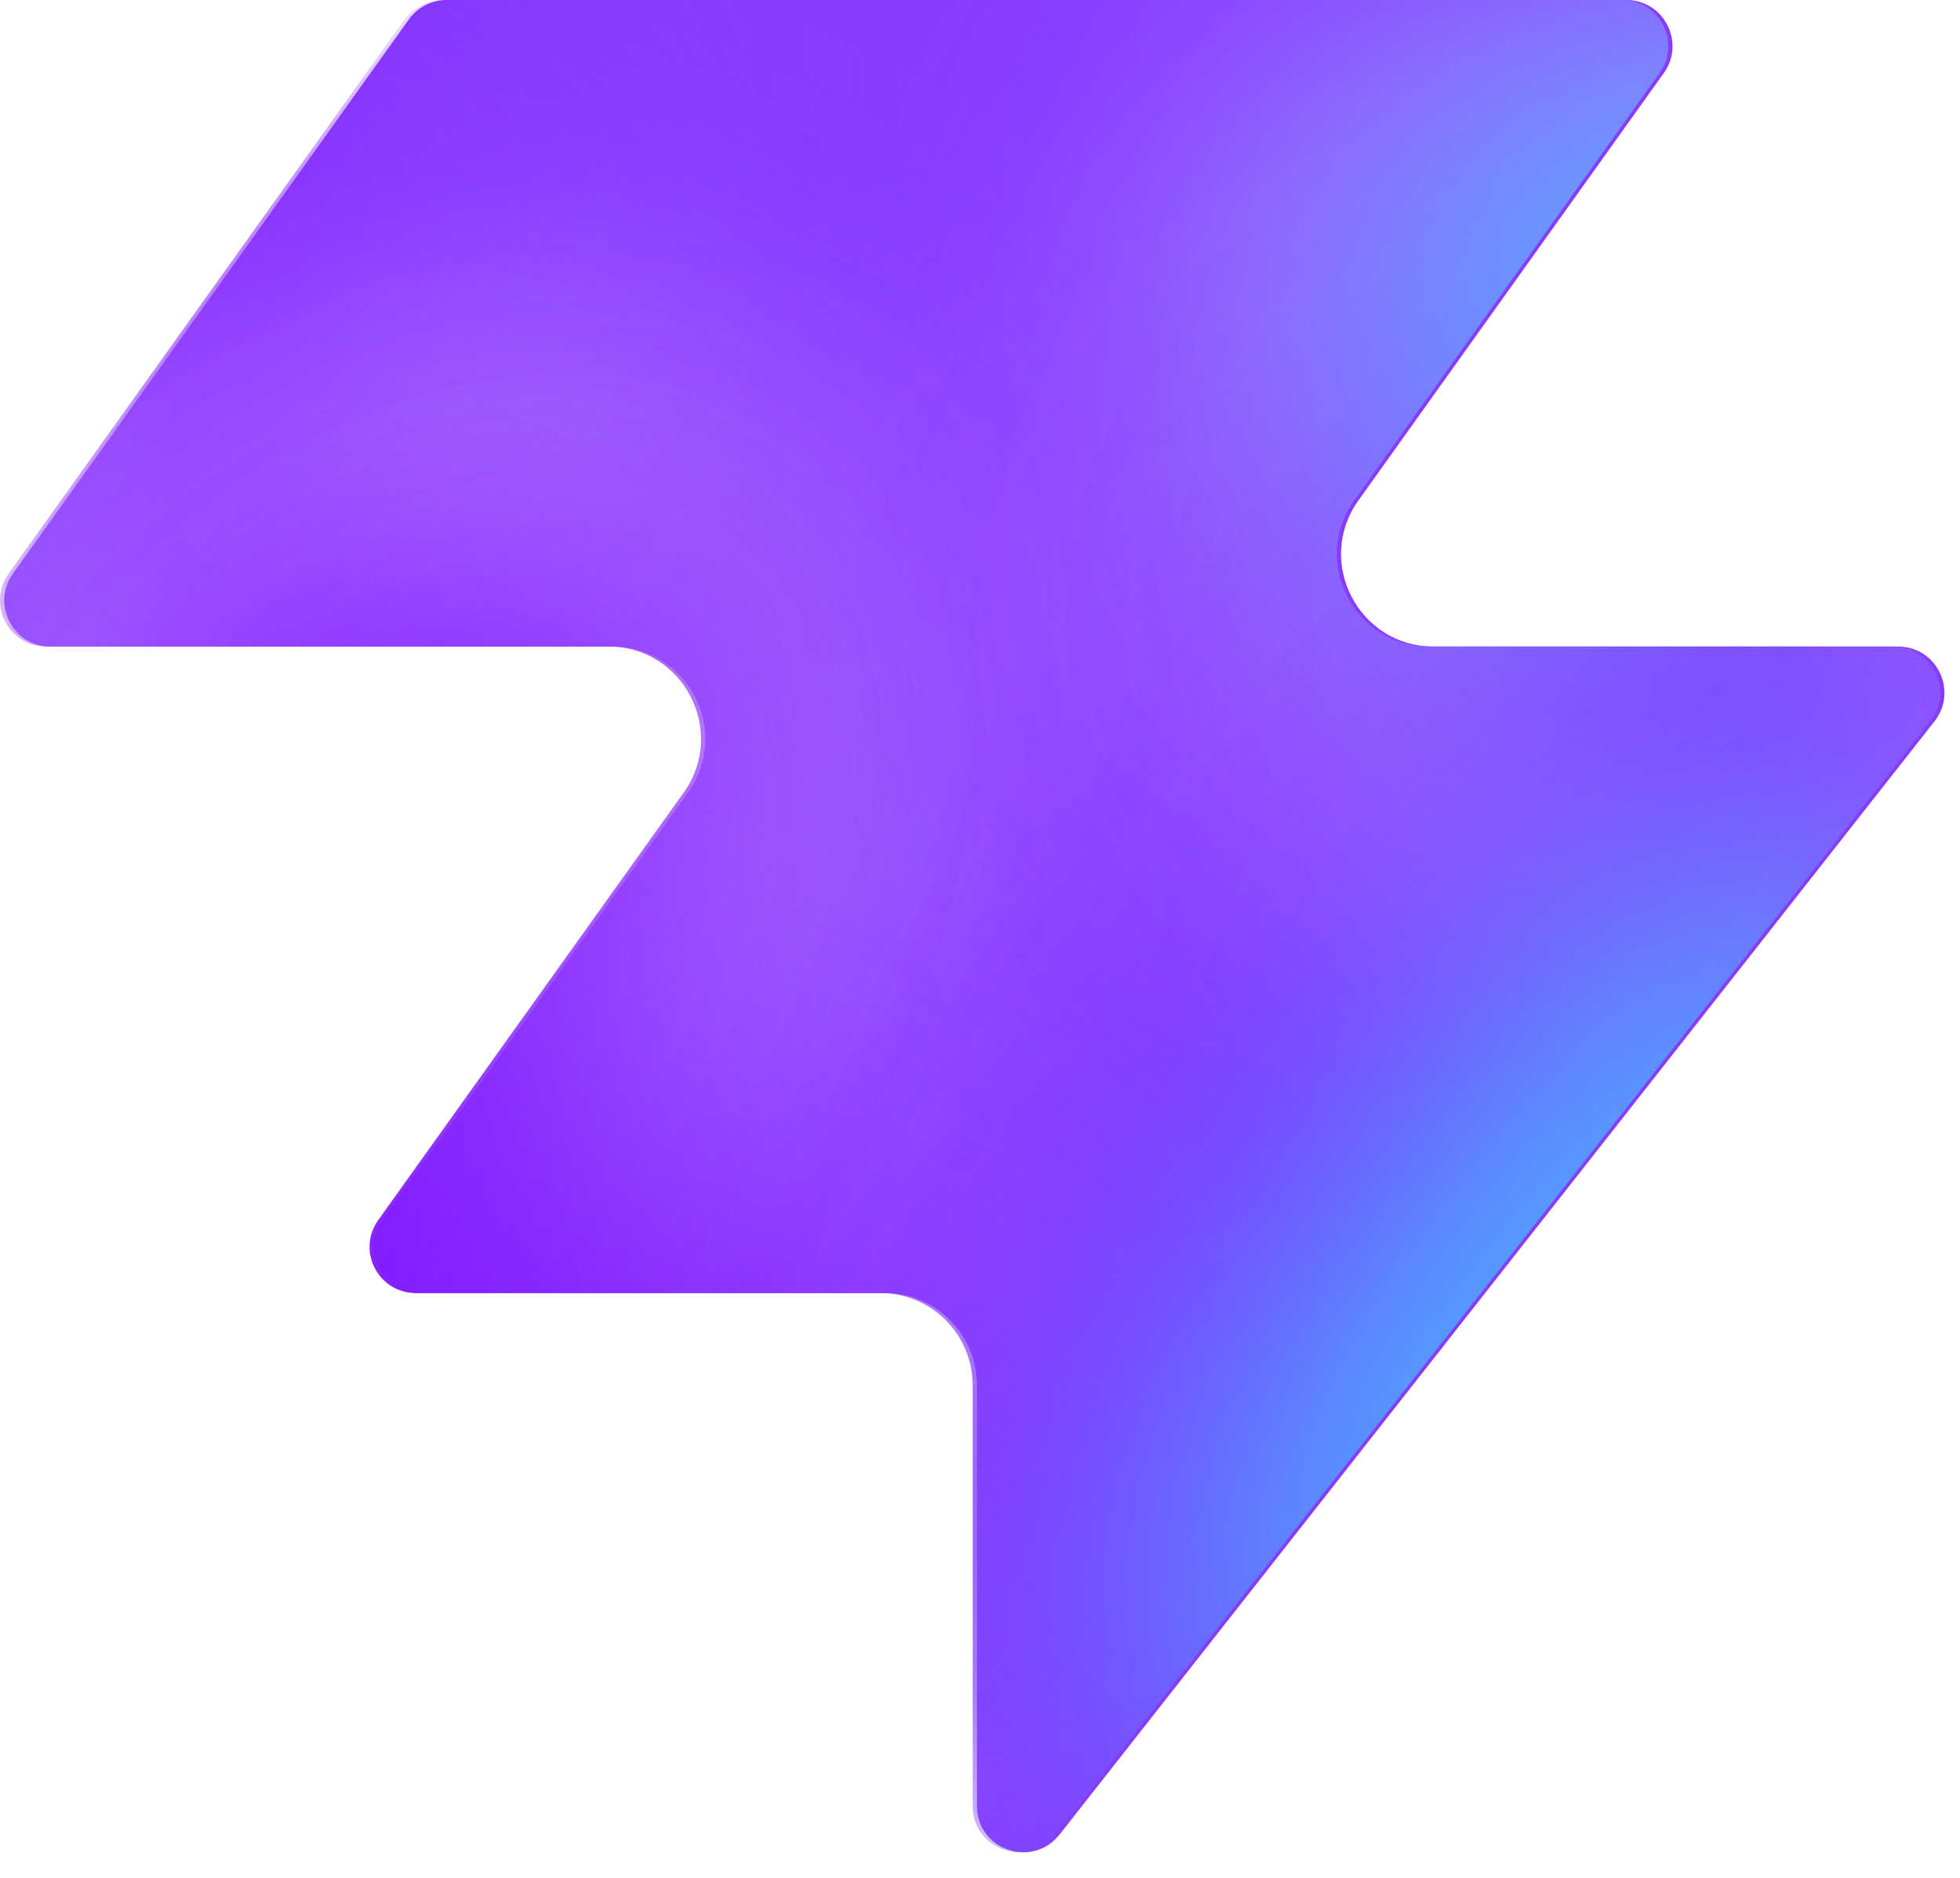
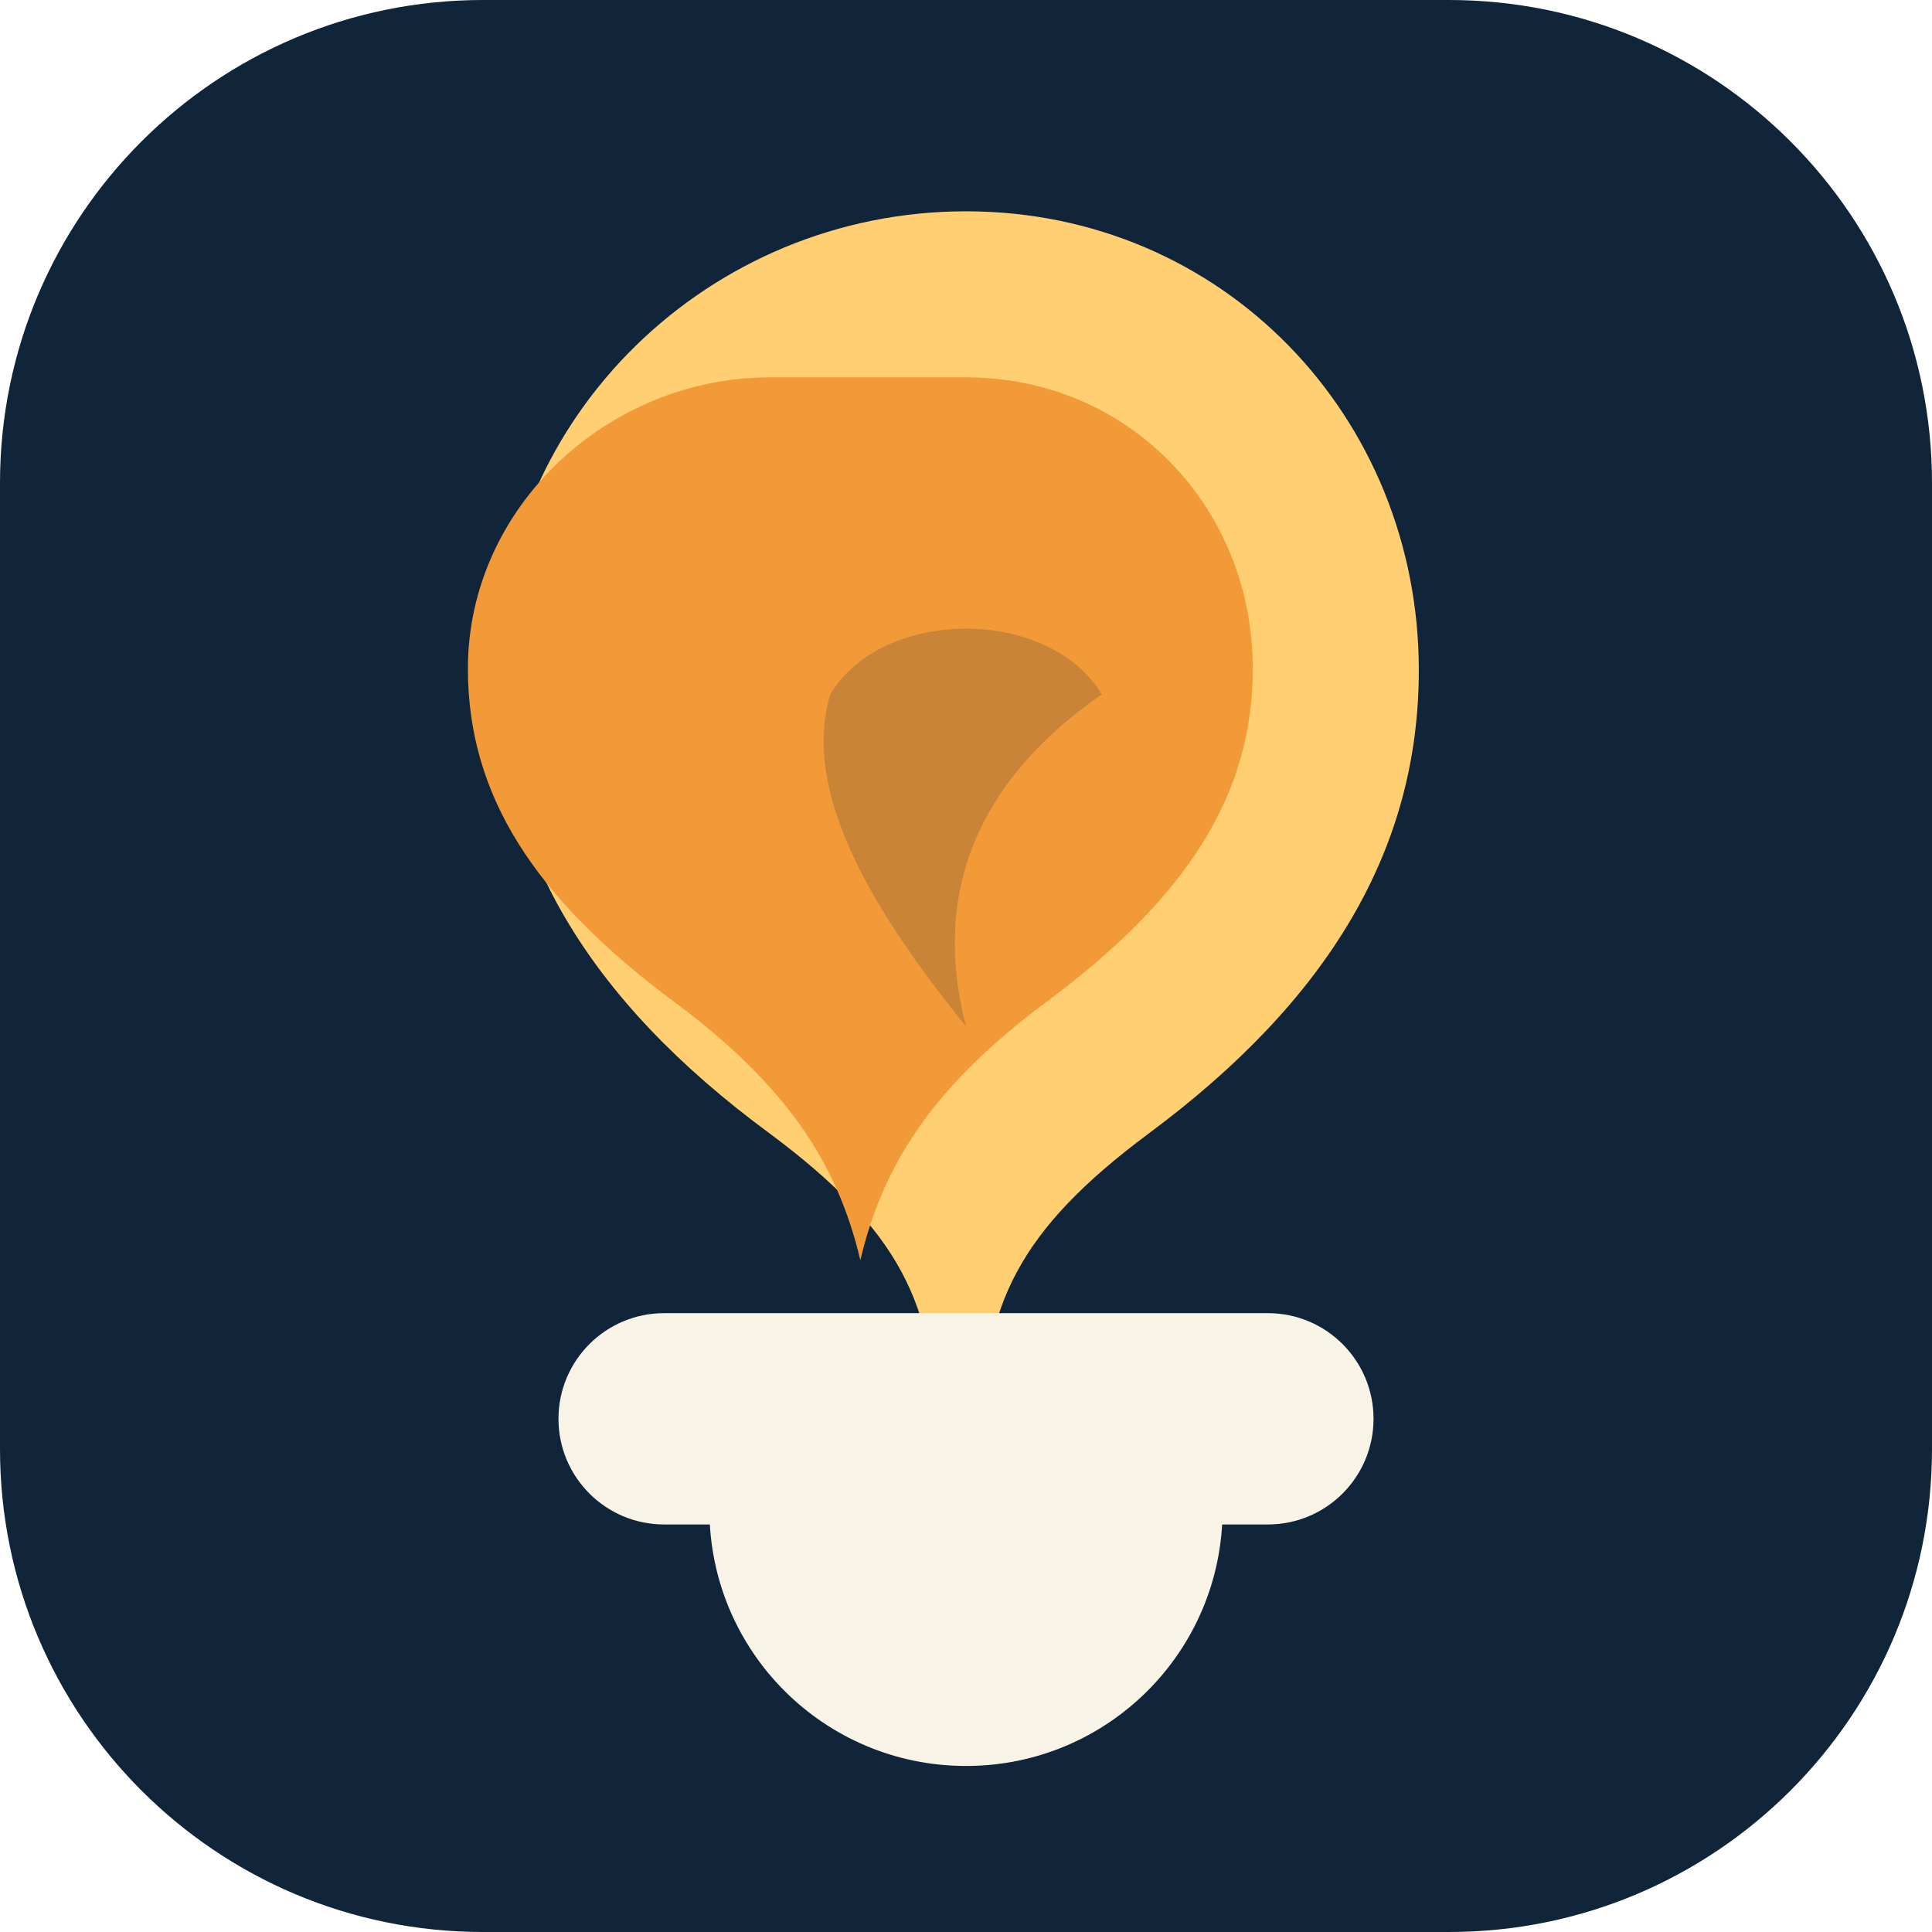
- <svg xmlns="http://www.w3.org/2000/svg" width="48" height="46" fill="none" viewBox="0 0 48 46">
-   <path fill="#863bff" d="M25.946 44.938c-.664.845-2.021.375-2.021-.698V33.937a2.26 2.26 0 0 0-2.262-2.262H10.287c-.92 0-1.456-1.04-.92-1.788l7.48-10.471c1.07-1.497 0-3.578-1.842-3.578H1.237c-.92 0-1.456-1.04-.92-1.788L10.013.474c.214-.297.556-.474.92-.474h28.894c.92 0 1.456 1.04.92 1.788l-7.48 10.471c-1.07 1.498 0 3.579 1.842 3.579h11.377c.943 0 1.473 1.088.89 1.83L25.947 44.94z" style="fill:#863bff;fill:color(display-p3 .525 .23 1);fill-opacity:1" />
-   <mask id="a" width="48" height="46" x="0" y="0" maskUnits="userSpaceOnUse" style="mask-type:alpha">
-     <path fill="#000" d="M25.842 44.938c-.664.844-2.021.375-2.021-.698V33.937a2.26 2.26 0 0 0-2.262-2.262H10.183c-.92 0-1.456-1.04-.92-1.788l7.48-10.471c1.07-1.498 0-3.579-1.842-3.579H1.133c-.92 0-1.456-1.04-.92-1.787L9.91.473c.214-.297.556-.474.92-.474h28.894c.92 0 1.456 1.04.92 1.788l-7.48 10.471c-1.07 1.498 0 3.578 1.842 3.578h11.377c.943 0 1.473 1.088.89 1.832L25.843 44.94z" style="fill:#000;fill-opacity:1" />
-   </mask>
-   <g mask="url(#a)">
-     <g filter="url(#b)">
-       <ellipse cx="5.508" cy="14.704" fill="#ede6ff" rx="5.508" ry="14.704" style="fill:#ede6ff;fill:color(display-p3 .927 .903 1);fill-opacity:1" transform="matrix(.00324 1 1 -.00324 -4.47 31.516)" />
-     </g>
-     <g filter="url(#c)">
-       <ellipse cx="10.399" cy="29.851" fill="#ede6ff" rx="10.399" ry="29.851" style="fill:#ede6ff;fill:color(display-p3 .927 .903 1);fill-opacity:1" transform="matrix(.00324 1 1 -.00324 -39.328 7.883)" />
-     </g>
-     <g filter="url(#d)">
-       <ellipse cx="5.508" cy="30.487" fill="#7e14ff" rx="5.508" ry="30.487" style="fill:#7e14ff;fill:color(display-p3 .492 .077 1);fill-opacity:1" transform="rotate(89.814 -25.913 -14.639)scale(1 -1)" />
-     </g>
-     <g filter="url(#e)">
-       <ellipse cx="5.508" cy="30.599" fill="#7e14ff" rx="5.508" ry="30.599" style="fill:#7e14ff;fill:color(display-p3 .492 .077 1);fill-opacity:1" transform="rotate(89.814 -32.644 -3.334)scale(1 -1)" />
-     </g>
-     <g filter="url(#f)">
-       <ellipse cx="5.508" cy="30.599" fill="#7e14ff" rx="5.508" ry="30.599" style="fill:#7e14ff;fill:color(display-p3 .492 .077 1);fill-opacity:1" transform="matrix(.00324 1 1 -.00324 -34.34 30.47)" />
-     </g>
-     <g filter="url(#g)">
-       <ellipse cx="14.072" cy="22.078" fill="#ede6ff" rx="14.072" ry="22.078" style="fill:#ede6ff;fill:color(display-p3 .927 .903 1);fill-opacity:1" transform="rotate(93.35 24.506 48.493)scale(-1 1)" />
-     </g>
-     <g filter="url(#h)">
-       <ellipse cx="3.47" cy="21.501" fill="#7e14ff" rx="3.47" ry="21.501" style="fill:#7e14ff;fill:color(display-p3 .492 .077 1);fill-opacity:1" transform="rotate(89.009 28.708 47.59)scale(-1 1)" />
-     </g>
-     <g filter="url(#i)">
-       <ellipse cx="3.47" cy="21.501" fill="#7e14ff" rx="3.47" ry="21.501" style="fill:#7e14ff;fill:color(display-p3 .492 .077 1);fill-opacity:1" transform="rotate(89.009 28.708 47.59)scale(-1 1)" />
-     </g>
-     <g filter="url(#j)">
-       <ellipse cx=".387" cy="8.972" fill="#7e14ff" rx="4.407" ry="29.108" style="fill:#7e14ff;fill:color(display-p3 .492 .077 1);fill-opacity:1" transform="rotate(39.51 .387 8.972)" />
-     </g>
-     <g filter="url(#k)">
-       <ellipse cx="47.523" cy="-6.092" fill="#7e14ff" rx="4.407" ry="29.108" style="fill:#7e14ff;fill:color(display-p3 .492 .077 1);fill-opacity:1" transform="rotate(37.892 47.523 -6.092)" />
-     </g>
-     <g filter="url(#l)">
-       <ellipse cx="41.412" cy="6.333" fill="#47bfff" rx="5.971" ry="9.665" style="fill:#47bfff;fill:color(display-p3 .28 .748 1);fill-opacity:1" transform="rotate(37.892 41.412 6.333)" />
-     </g>
-     <g filter="url(#m)">
-       <ellipse cx="-1.879" cy="38.332" fill="#7e14ff" rx="4.407" ry="29.108" style="fill:#7e14ff;fill:color(display-p3 .492 .077 1);fill-opacity:1" transform="rotate(37.892 -1.88 38.332)" />
-     </g>
-     <g filter="url(#n)">
-       <ellipse cx="-1.879" cy="38.332" fill="#7e14ff" rx="4.407" ry="29.108" style="fill:#7e14ff;fill:color(display-p3 .492 .077 1);fill-opacity:1" transform="rotate(37.892 -1.88 38.332)" />
-     </g>
-     <g filter="url(#o)">
-       <ellipse cx="35.651" cy="29.907" fill="#7e14ff" rx="4.407" ry="29.108" style="fill:#7e14ff;fill:color(display-p3 .492 .077 1);fill-opacity:1" transform="rotate(37.892 35.651 29.907)" />
-     </g>
-     <g filter="url(#p)">
-       <ellipse cx="38.418" cy="32.4" fill="#47bfff" rx="5.971" ry="15.297" style="fill:#47bfff;fill:color(display-p3 .28 .748 1);fill-opacity:1" transform="rotate(37.892 38.418 32.4)" />
-     </g>
-   </g>
-   <defs>
-     <filter id="b" width="60.045" height="41.654" x="-19.77" y="16.149" color-interpolation-filters="sRGB" filterUnits="userSpaceOnUse">
-       <feFlood flood-opacity="0" result="BackgroundImageFix" />
-       <feBlend in="SourceGraphic" in2="BackgroundImageFix" result="shape" />
-       <feGaussianBlur result="effect1_foregroundBlur_2002_17158" stdDeviation="7.659" />
-     </filter>
-     <filter id="c" width="90.34" height="51.437" x="-54.613" y="-7.533" color-interpolation-filters="sRGB" filterUnits="userSpaceOnUse">
-       <feFlood flood-opacity="0" result="BackgroundImageFix" />
-       <feBlend in="SourceGraphic" in2="BackgroundImageFix" result="shape" />
-       <feGaussianBlur result="effect1_foregroundBlur_2002_17158" stdDeviation="7.659" />
-     </filter>
-     <filter id="d" width="79.355" height="29.4" x="-49.64" y="2.03" color-interpolation-filters="sRGB" filterUnits="userSpaceOnUse">
-       <feFlood flood-opacity="0" result="BackgroundImageFix" />
-       <feBlend in="SourceGraphic" in2="BackgroundImageFix" result="shape" />
-       <feGaussianBlur result="effect1_foregroundBlur_2002_17158" stdDeviation="4.596" />
-     </filter>
-     <filter id="e" width="79.579" height="29.4" x="-45.045" y="20.029" color-interpolation-filters="sRGB" filterUnits="userSpaceOnUse">
-       <feFlood flood-opacity="0" result="BackgroundImageFix" />
-       <feBlend in="SourceGraphic" in2="BackgroundImageFix" result="shape" />
-       <feGaussianBlur result="effect1_foregroundBlur_2002_17158" stdDeviation="4.596" />
-     </filter>
-     <filter id="f" width="79.579" height="29.4" x="-43.513" y="21.178" color-interpolation-filters="sRGB" filterUnits="userSpaceOnUse">
-       <feFlood flood-opacity="0" result="BackgroundImageFix" />
-       <feBlend in="SourceGraphic" in2="BackgroundImageFix" result="shape" />
-       <feGaussianBlur result="effect1_foregroundBlur_2002_17158" stdDeviation="4.596" />
-     </filter>
-     <filter id="g" width="74.749" height="58.852" x="15.756" y="-17.901" color-interpolation-filters="sRGB" filterUnits="userSpaceOnUse">
-       <feFlood flood-opacity="0" result="BackgroundImageFix" />
-       <feBlend in="SourceGraphic" in2="BackgroundImageFix" result="shape" />
-       <feGaussianBlur result="effect1_foregroundBlur_2002_17158" stdDeviation="7.659" />
-     </filter>
-     <filter id="h" width="61.377" height="25.362" x="23.548" y="2.284" color-interpolation-filters="sRGB" filterUnits="userSpaceOnUse">
-       <feFlood flood-opacity="0" result="BackgroundImageFix" />
-       <feBlend in="SourceGraphic" in2="BackgroundImageFix" result="shape" />
-       <feGaussianBlur result="effect1_foregroundBlur_2002_17158" stdDeviation="4.596" />
-     </filter>
-     <filter id="i" width="61.377" height="25.362" x="23.548" y="2.284" color-interpolation-filters="sRGB" filterUnits="userSpaceOnUse">
-       <feFlood flood-opacity="0" result="BackgroundImageFix" />
-       <feBlend in="SourceGraphic" in2="BackgroundImageFix" result="shape" />
-       <feGaussianBlur result="effect1_foregroundBlur_2002_17158" stdDeviation="4.596" />
-     </filter>
-     <filter id="j" width="56.045" height="63.649" x="-27.636" y="-22.853" color-interpolation-filters="sRGB" filterUnits="userSpaceOnUse">
-       <feFlood flood-opacity="0" result="BackgroundImageFix" />
-       <feBlend in="SourceGraphic" in2="BackgroundImageFix" result="shape" />
-       <feGaussianBlur result="effect1_foregroundBlur_2002_17158" stdDeviation="4.596" />
-     </filter>
-     <filter id="k" width="54.814" height="64.646" x="20.116" y="-38.415" color-interpolation-filters="sRGB" filterUnits="userSpaceOnUse">
-       <feFlood flood-opacity="0" result="BackgroundImageFix" />
-       <feBlend in="SourceGraphic" in2="BackgroundImageFix" result="shape" />
-       <feGaussianBlur result="effect1_foregroundBlur_2002_17158" stdDeviation="4.596" />
-     </filter>
-     <filter id="l" width="33.541" height="35.313" x="24.641" y="-11.323" color-interpolation-filters="sRGB" filterUnits="userSpaceOnUse">
-       <feFlood flood-opacity="0" result="BackgroundImageFix" />
-       <feBlend in="SourceGraphic" in2="BackgroundImageFix" result="shape" />
-       <feGaussianBlur result="effect1_foregroundBlur_2002_17158" stdDeviation="4.596" />
-     </filter>
-     <filter id="m" width="54.814" height="64.646" x="-29.286" y="6.009" color-interpolation-filters="sRGB" filterUnits="userSpaceOnUse">
-       <feFlood flood-opacity="0" result="BackgroundImageFix" />
-       <feBlend in="SourceGraphic" in2="BackgroundImageFix" result="shape" />
-       <feGaussianBlur result="effect1_foregroundBlur_2002_17158" stdDeviation="4.596" />
-     </filter>
-     <filter id="n" width="54.814" height="64.646" x="-29.286" y="6.009" color-interpolation-filters="sRGB" filterUnits="userSpaceOnUse">
-       <feFlood flood-opacity="0" result="BackgroundImageFix" />
-       <feBlend in="SourceGraphic" in2="BackgroundImageFix" result="shape" />
-       <feGaussianBlur result="effect1_foregroundBlur_2002_17158" stdDeviation="4.596" />
-     </filter>
-     <filter id="o" width="54.814" height="64.646" x="8.244" y="-2.416" color-interpolation-filters="sRGB" filterUnits="userSpaceOnUse">
-       <feFlood flood-opacity="0" result="BackgroundImageFix" />
-       <feBlend in="SourceGraphic" in2="BackgroundImageFix" result="shape" />
-       <feGaussianBlur result="effect1_foregroundBlur_2002_17158" stdDeviation="4.596" />
-     </filter>
-     <filter id="p" width="39.409" height="43.623" x="18.713" y="10.588" color-interpolation-filters="sRGB" filterUnits="userSpaceOnUse">
-       <feFlood flood-opacity="0" result="BackgroundImageFix" />
-       <feBlend in="SourceGraphic" in2="BackgroundImageFix" result="shape" />
-       <feGaussianBlur result="effect1_foregroundBlur_2002_17158" stdDeviation="4.596" />
-     </filter>
-   </defs>
+ <svg xmlns="http://www.w3.org/2000/svg" viewBox="0 0 128 128" fill="none">
+   <rect width="128" height="128" rx="32" fill="#10243A" />
+   <path d="M64 14c17 0 30 13.6 30 30.4 0 11.8-5.9 21.8-17.9 30.7-8.6 6.4-11 11.4-11 19.9v4.5H62v-4.5c0-8.5-2.4-13.5-11-19.9C38.9 66.2 33 56.2 33 44.4 33 27.6 47 14 64 14Z" fill="#FFCF72" />
+   <path d="M64 25c10.8 0 19 8.6 19 19.3 0 8.4-4.4 15.2-13.7 22.1-7.4 5.5-10.8 10.7-12.3 17.1-1.5-6.4-4.9-11.6-12.3-17.1C35.4 59.5 31 52.7 31 44.3 31 33.6 40.3 25 51 25h13Z" fill="#F29A38" />
+   <path d="M47 100h34c0 9.4-7.6 17-17 17s-17-7.6-17-17Z" fill="#F8F3E7" />
+   <path d="M44 87h40a7 7 0 1 1 0 14H44a7 7 0 1 1 0-14Z" fill="#F8F3E7" />
+   <path d="M55 46c3.5-5.8 14.5-5.8 18 0-6.2 4.3-11.8 11.2-9 22-7.8-9.6-10.6-16.5-9-22Z" fill="#10243A" opacity=".18" />
</svg>
